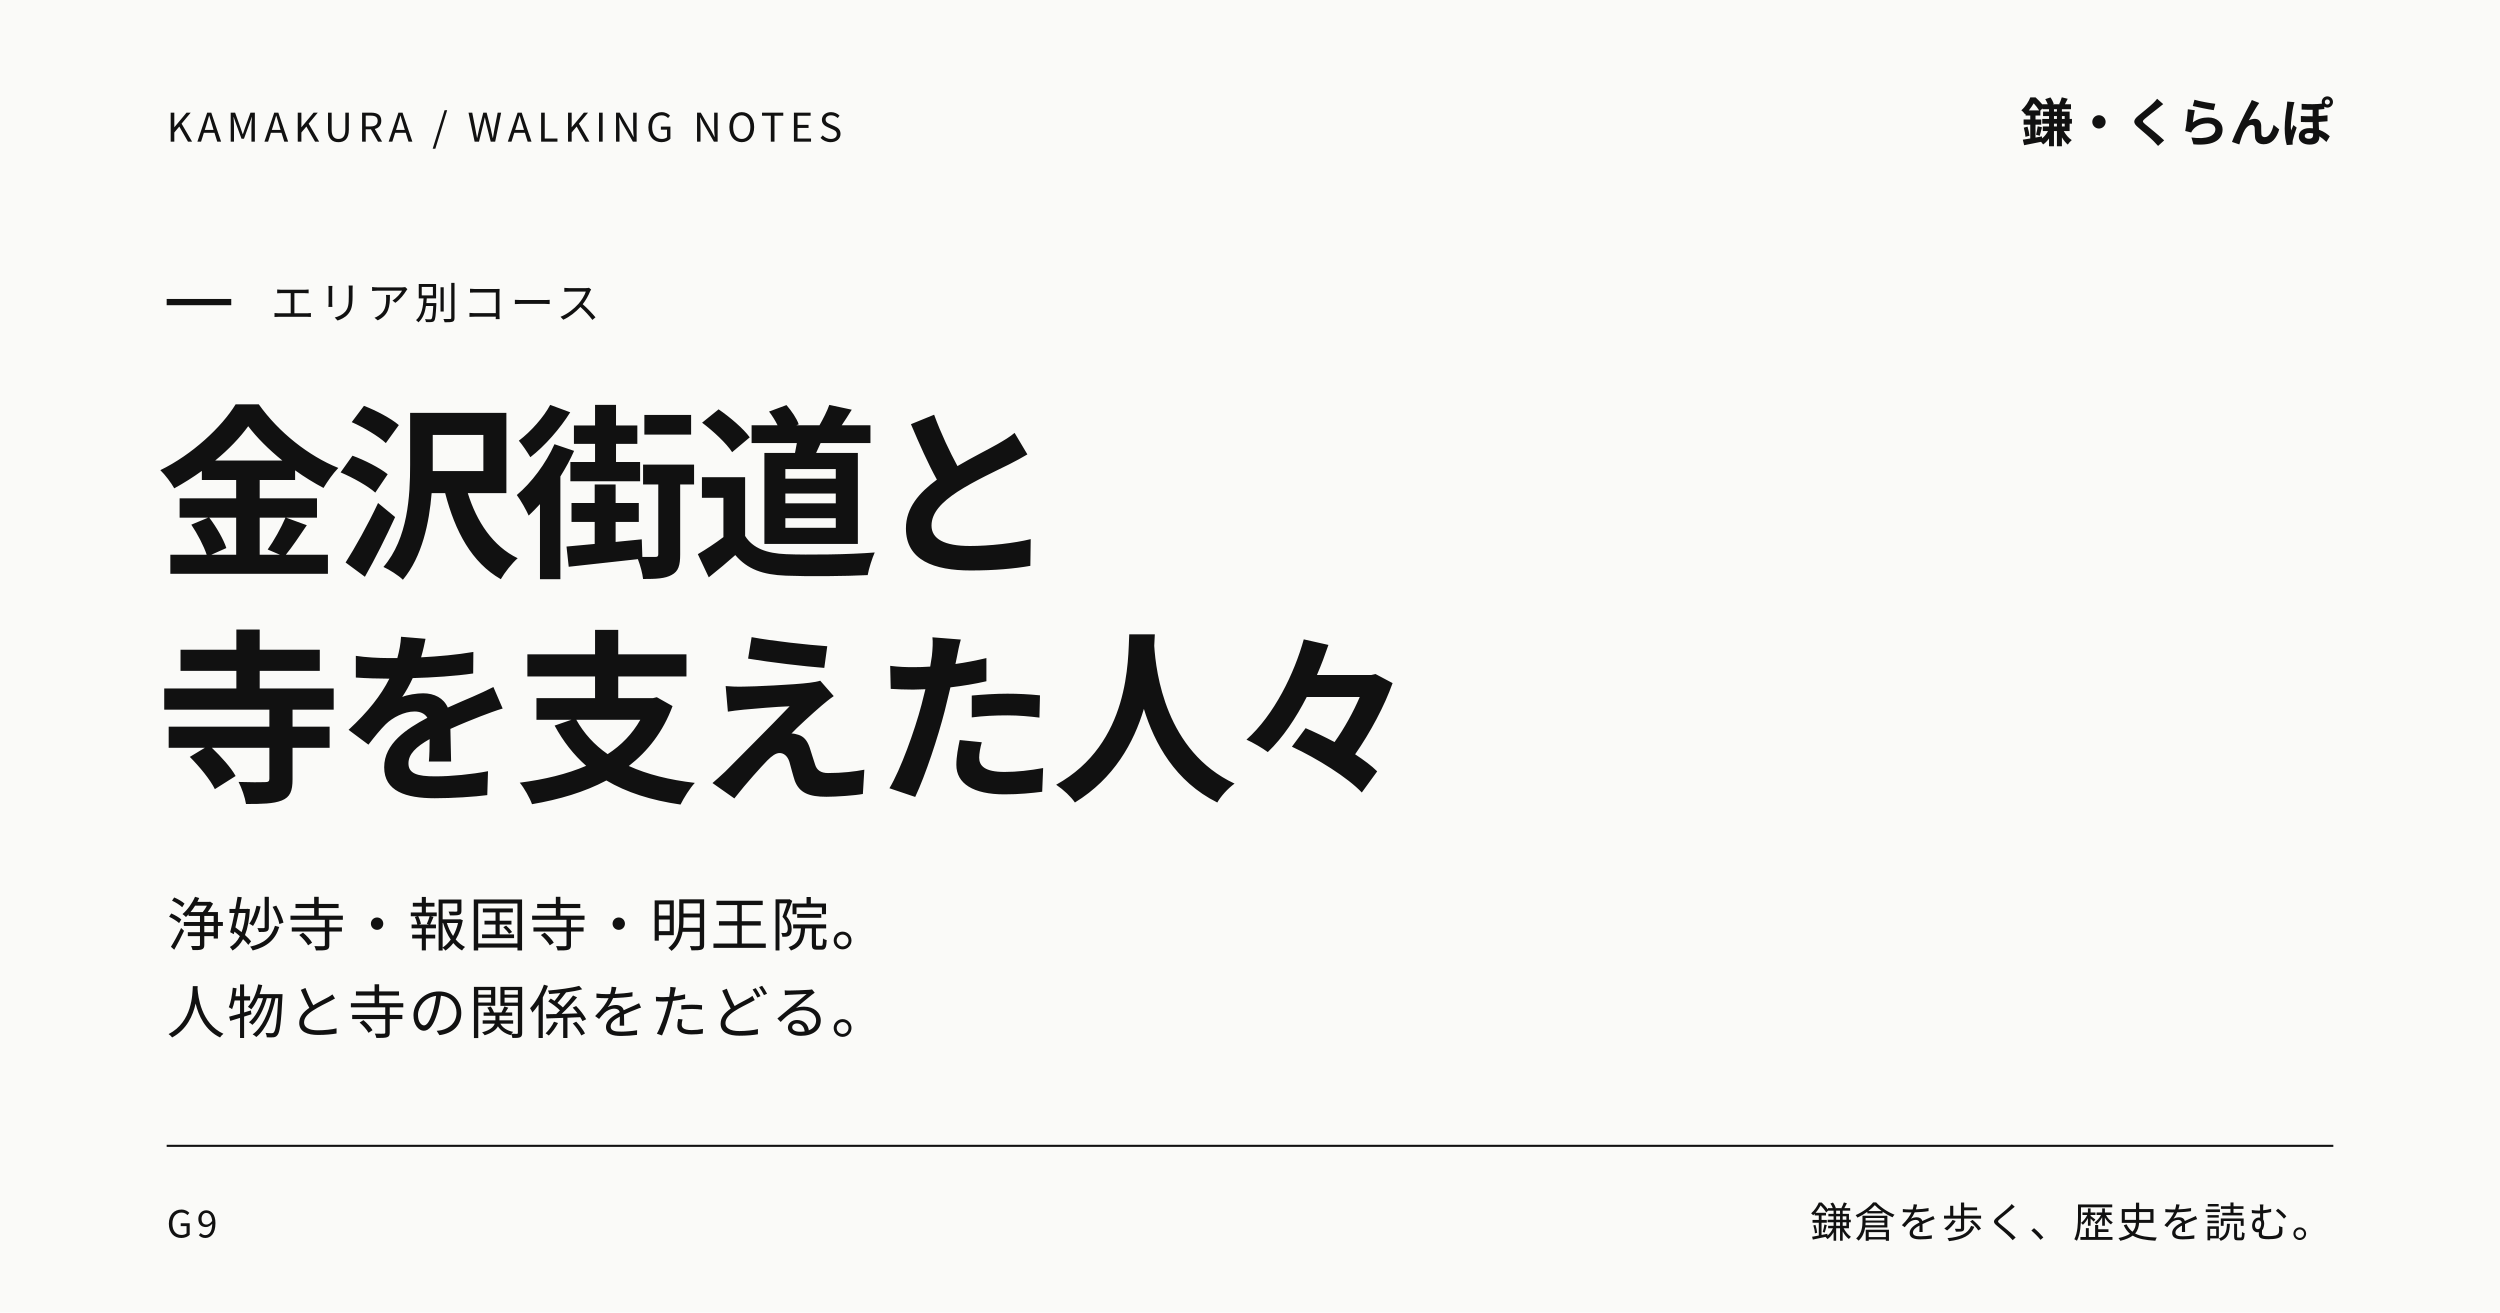
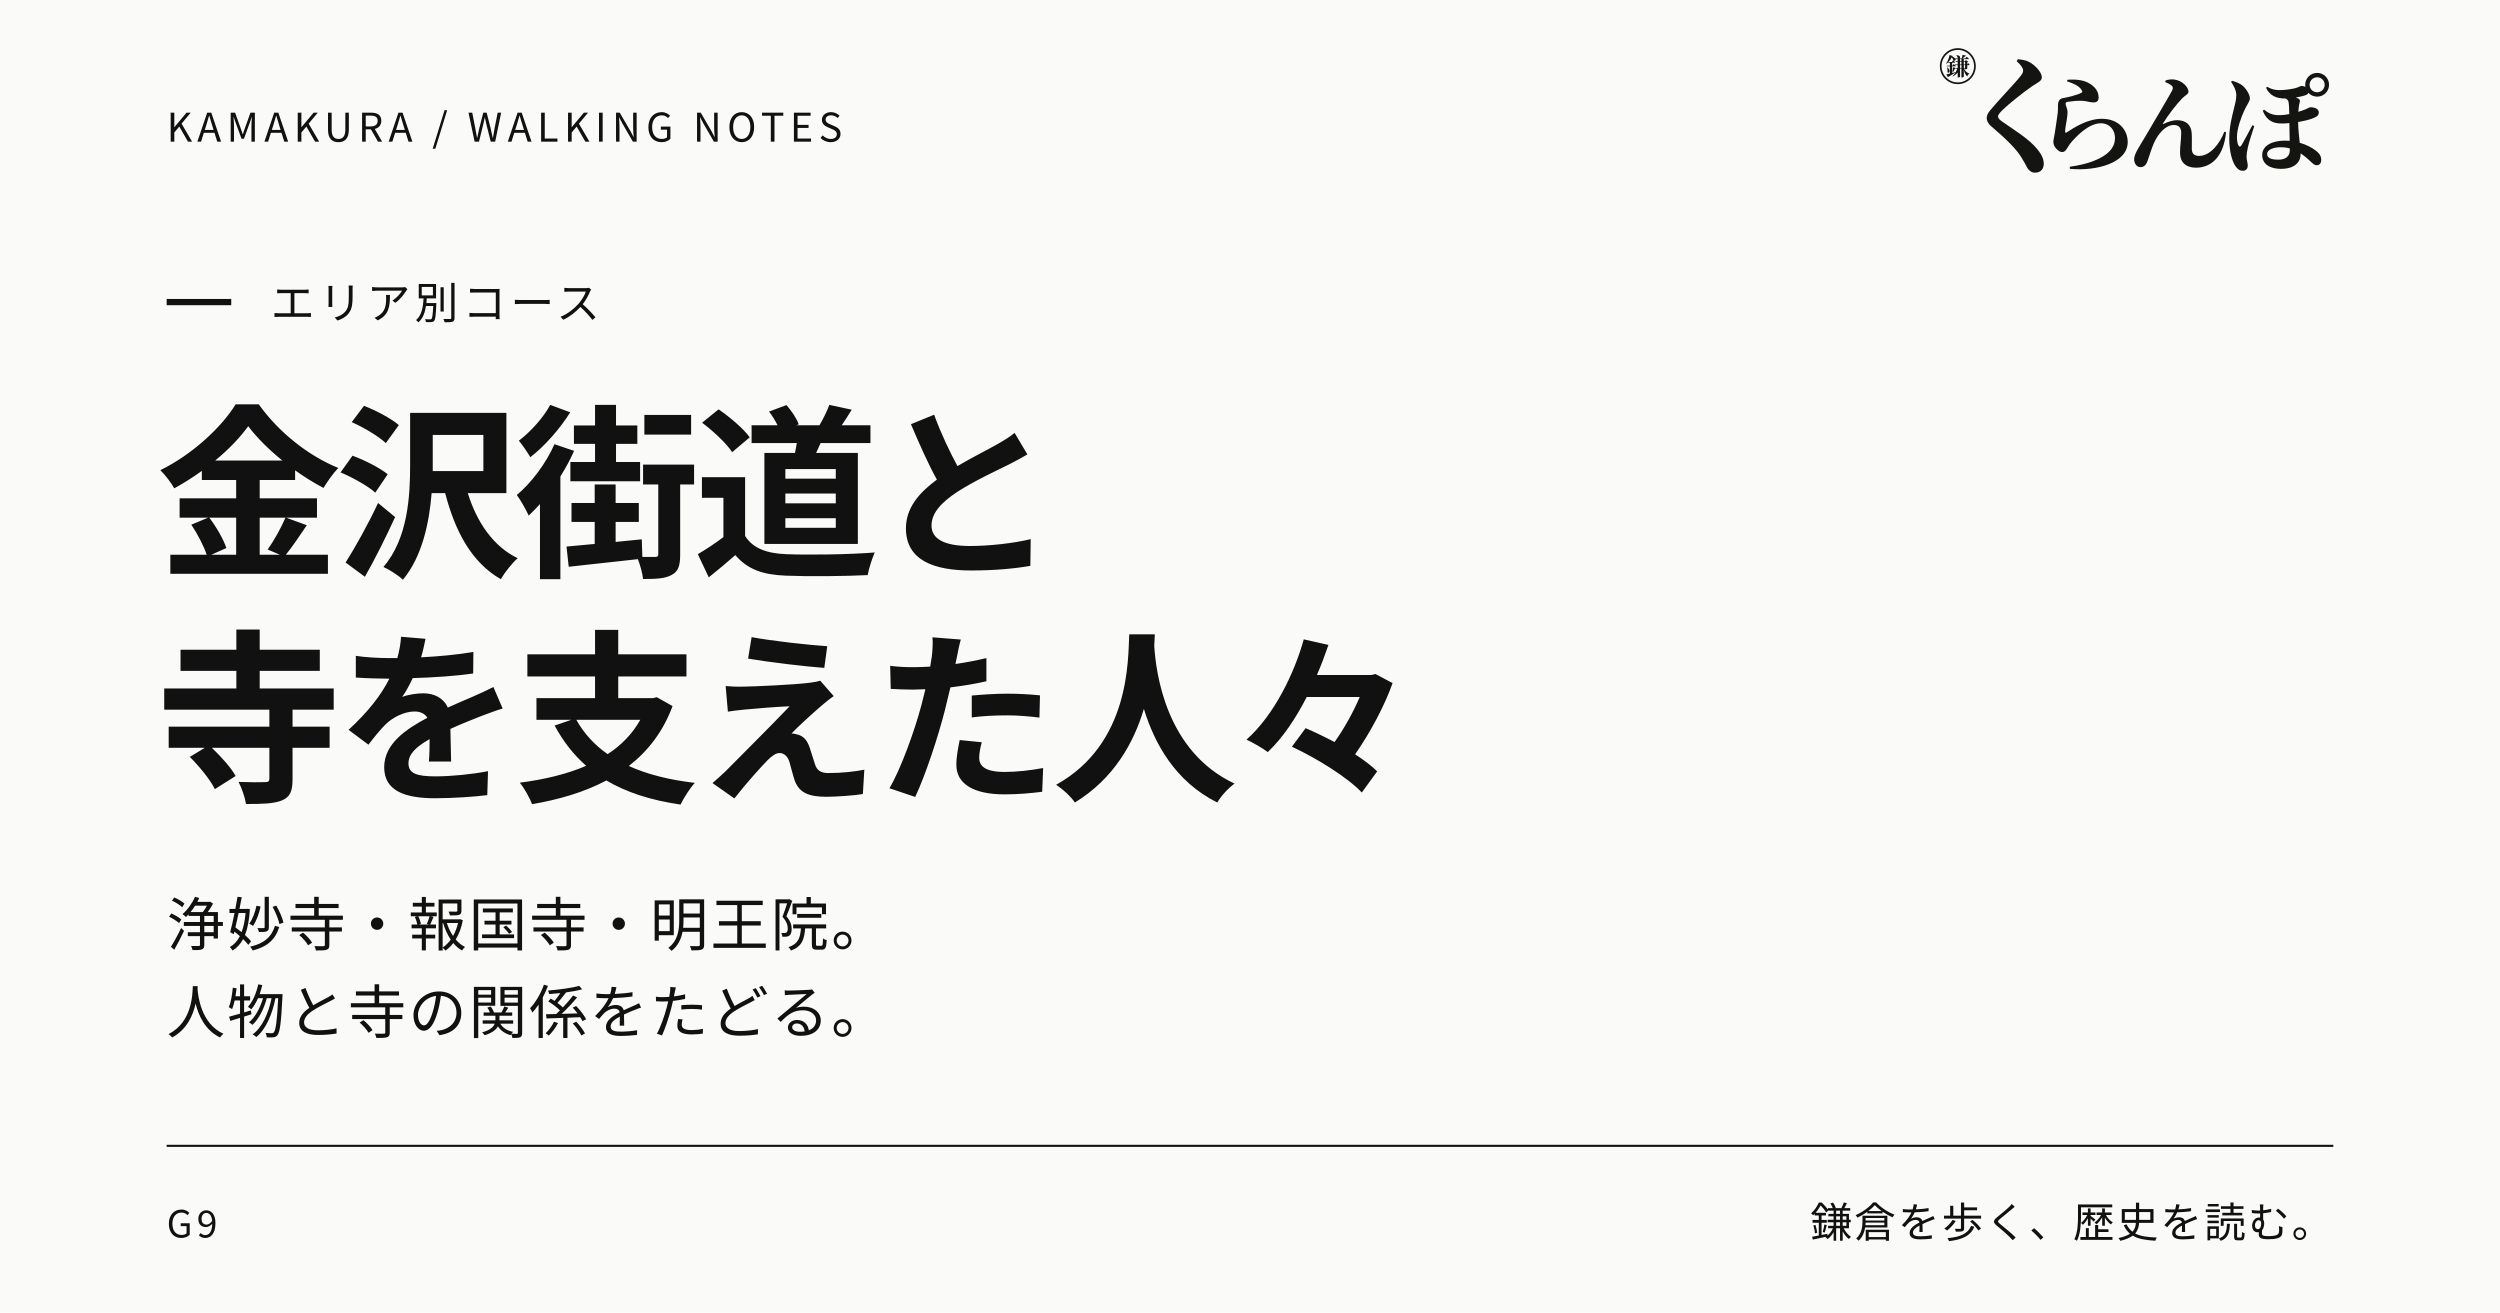
<svg xmlns="http://www.w3.org/2000/svg" width="1200" height="630" viewBox="0 0 1200 630">
  <rect width="1200" height="630" fill="#fafaf8" />
  <g fill="#111" font-family="Noto Sans CJK JP, sans-serif">
    <text x="80" y="68" font-size="19" font-weight="400" letter-spacing="2.6" text-anchor="start">KAMAKURA / WALKING NOTES</text>
-     <text x="1120" y="68" font-size="25" font-weight="700" letter-spacing="0" text-anchor="end">鎌・くらんぽ</text>
+     <g transform="translate(930,22) scale(.5135)">
+       <circle cx="19" cy="19" r="16" fill="none" stroke="#141411" stroke-width="1.6" />
+       <path d="M71 332 57 329C71 273 81 194 72 130C134 54 227 196 71 332ZM307 336C300 268 290 187 279 134L296 128C328 170 359 230 385 282C401 282 412 288 417 298L422 281H479C462 227 439 174 410 124L407 134L266 97V375H391C404 375 414 380 416 390C386 424 332 472 332 472L285 403H266V526H368C382 526 392 531 394 542C362 576 304 625 304 625L253 554H112C170 615 218 687 250 753C284 707 309 656 320 621C363 583 422 620 407 673H497V588H406L415 560H497V452H383L391 424H497V309H413L414 305ZM595 673H652V588H595ZM25 39 92 -82C104 -78 113 -69 116 -56C252 20 346 79 409 122C374 62 330 8 278 -37L288 -50C373 -5 443 51 497 118V-88H514C565 -88 595 -66 595 -60V281H652V-88H670C720 -88 751 -66 751 -60V233C779 109 824 17 897 -47C911 12 941 47 982 58L984 69C892 104 801 181 757 281H804V250H819C849 250 894 269 895 276V424H968C980 424 989 429 992 440C972 468 931 512 931 512L897 452H895V546C914 549 927 557 933 565L839 636L795 588H751V673H940C954 673 964 678 966 689C929 724 867 774 867 774L812 702H692C736 731 782 768 811 797C833 797 844 805 848 818L698 852C692 808 679 747 666 702H572C618 729 616 824 450 843L441 838C467 806 497 753 505 707L513 702H396L398 693C381 723 339 754 262 779C289 782 299 790 303 802L160 846C142 743 82 580 13 486L24 478C52 498 79 521 104 546L110 526H172V403H40L48 375H172V73C109 58 56 45 25 39ZM804 424V309H751V424ZM804 452H751V560H804ZM595 424H652V309H595ZM595 452V560H652V452Z" transform="translate(7.707865,27.58427) scale(0.02247191,-0.02247191)" fill="#141411" />
+       <path d="M623 -72C675 -72 692 -35 692 -3C692 31 680 64 645 108C577 194 465 259 369 327C348 341 333 355 333 369C333 382 343 395 369 421C411 463 530 558 603 609C646 638 677 646 677 678C677 713 630 771 573 800C548 812 520 816 489 819L479 804C508 778 530 752 530 730C530 716 524 705 509 686C470 635 326 485 273 420C252 395 244 377 244 356C244 337 255 312 280 292C397 192 475 115 514 52C541 9 552 -14 564 -36C576 -55 596 -72 623 -72Z" transform="translate(16.964,110) scale(0.119,-0.119)" fill="#141411" />
+       <path d="M335 -30 337 -50C588 -73 877 6 877 201C877 308 797 418 636 418C500 418 376 336 305 290C297 285 293 287 292 298C291 328 302 369 307 408C311 440 316 461 314 490C311 518 296 543 296 559C296 567 300 575 318 577C343 581 409 589 456 586C501 582 525 571 558 571C591 571 605 588 605 616C605 674 573 717 516 750C475 774 413 790 314 783L310 768C372 747 420 728 446 687C455 675 454 666 442 660C409 642 315 618 271 611C236 605 225 574 225 547C225 522 226 505 223 476C218 429 202 330 195 283C189 244 182 222 182 203C182 180 190 159 208 140C227 118 246 107 265 107C298 107 311 147 336 182C393 254 513 376 625 376C711 376 758 310 758 240C758 158 709 78 537 16C491 -1 413 -20 335 -30Z" transform="translate(90.112,110) scale(0.1,-0.1)" fill="#141411" />
+       <path d="M665 -39C804 -39 924 58 946 293L930 297C889 189 800 71 694 71C653 71 626 88 626 138C626 193 628 238 625 285C619 362 572 405 487 405C455 405 410 394 362 370C355 366 353 369 357 375C397 443 484 556 535 608C563 637 595 648 595 671C595 711 542 774 463 785C441 789 404 785 380 776L378 761C396 754 423 741 438 728C449 718 453 704 443 684C413 626 262 374 196 260C141 165 87 92 87 40C87 4 108 -34 146 -34C183 -34 201 -7 212 23C229 70 246 131 271 189C307 271 377 360 458 360C512 360 527 326 527 284C527 220 515 165 516 96C517 14 569 -39 665 -39Z" transform="translate(175.112,110) scale(0.1,-0.1)" fill="#141411" />
+       <path d="M190 -68C221 -68 236 -47 236 -19C236 8 225 29 225 66C225 85 229 117 237 151C249 202 277 290 297 350L279 357C251 305 194 197 175 167C166 154 156 155 148 171C140 186 135 214 135 246C135 331 179 443 203 494C230 554 256 581 256 608C256 651 211 714 174 738C144 756 117 766 89 773L80 763C99 736 129 687 129 639C129 593 116 555 106 510C91 448 63 344 63 235C63 120 88 24 120 -23C146 -61 169 -68 190 -68ZM885 666C845 666 814 697 814 736C814 775 845 806 885 806C924 806 955 775 955 736C955 697 924 666 885 666ZM885 625C946 625 996 674 996 736C996 798 946 847 885 847C823 847 773 798 773 736L775 717C764 722 751 725 737 725C728 725 712 712 672 702C624 692 575 686 528 686C489 686 451 697 418 717L407 708C442 632 508 608 578 608H588C602 602 614 592 617 576C622 551 623 504 624 462C597 456 565 452 525 452C464 452 427 473 389 503L376 493C415 397 477 374 554 374C578 374 600 375 625 378L628 212C614 213 599 214 584 214C461 214 371 165 371 80C371 -10 450 -50 546 -50C672 -50 730 10 730 89V95C760 75 791 50 825 17C843 1 858 -16 881 -16C909 -16 923 6 923 32C923 68 908 92 873 120C839 147 785 176 722 194C716 249 708 313 707 388C760 397 815 409 858 428C891 442 900 456 900 477C900 524 833 526 819 526C815 526 801 517 777 507C758 499 734 491 709 483C711 515 714 545 721 568C726 587 726 598 708 607C702 611 693 614 684 617C719 623 754 630 780 640C791 644 799 650 802 661C822 639 852 625 885 625ZM629 141V123C629 68 591 36 522 36C453 36 417 52 417 89C417 130 478 152 542 152C572 152 601 149 629 141Z" transform="translate(266.412,110) scale(0.1,-0.1)" fill="#141411" />
+     </g>
    <path d="M80 145H111" stroke="#111" stroke-width="3" />
    <text x="130" y="153" font-size="21" font-weight="400" letter-spacing="2" text-anchor="start">エリア別コース</text>
    <text x="75" y="270" font-size="89" font-weight="900" letter-spacing="-3" text-anchor="start">金沢街道と</text>
    <text x="75" y="378" font-size="89" font-weight="900" letter-spacing="-3" text-anchor="start">寺を支えた人々</text>
    <text x="80" y="454" font-size="28" font-weight="400" letter-spacing="1" text-anchor="start">浄妙寺・報国寺・明王院。</text>
    <text x="80" y="496" font-size="28" font-weight="400" letter-spacing="1" text-anchor="start">人物と寺の関係をたどる。</text>
    <path d="M80 550H1120" stroke="#111" stroke-width="1" />
    <text x="80" y="594" font-size="18" font-weight="400" letter-spacing="2" text-anchor="start">G9</text>
    <text x="1120" y="594" font-size="20" font-weight="400" letter-spacing="1" text-anchor="end">鎌倉を歩く、歴史を読む。</text>
  </g>
</svg>
